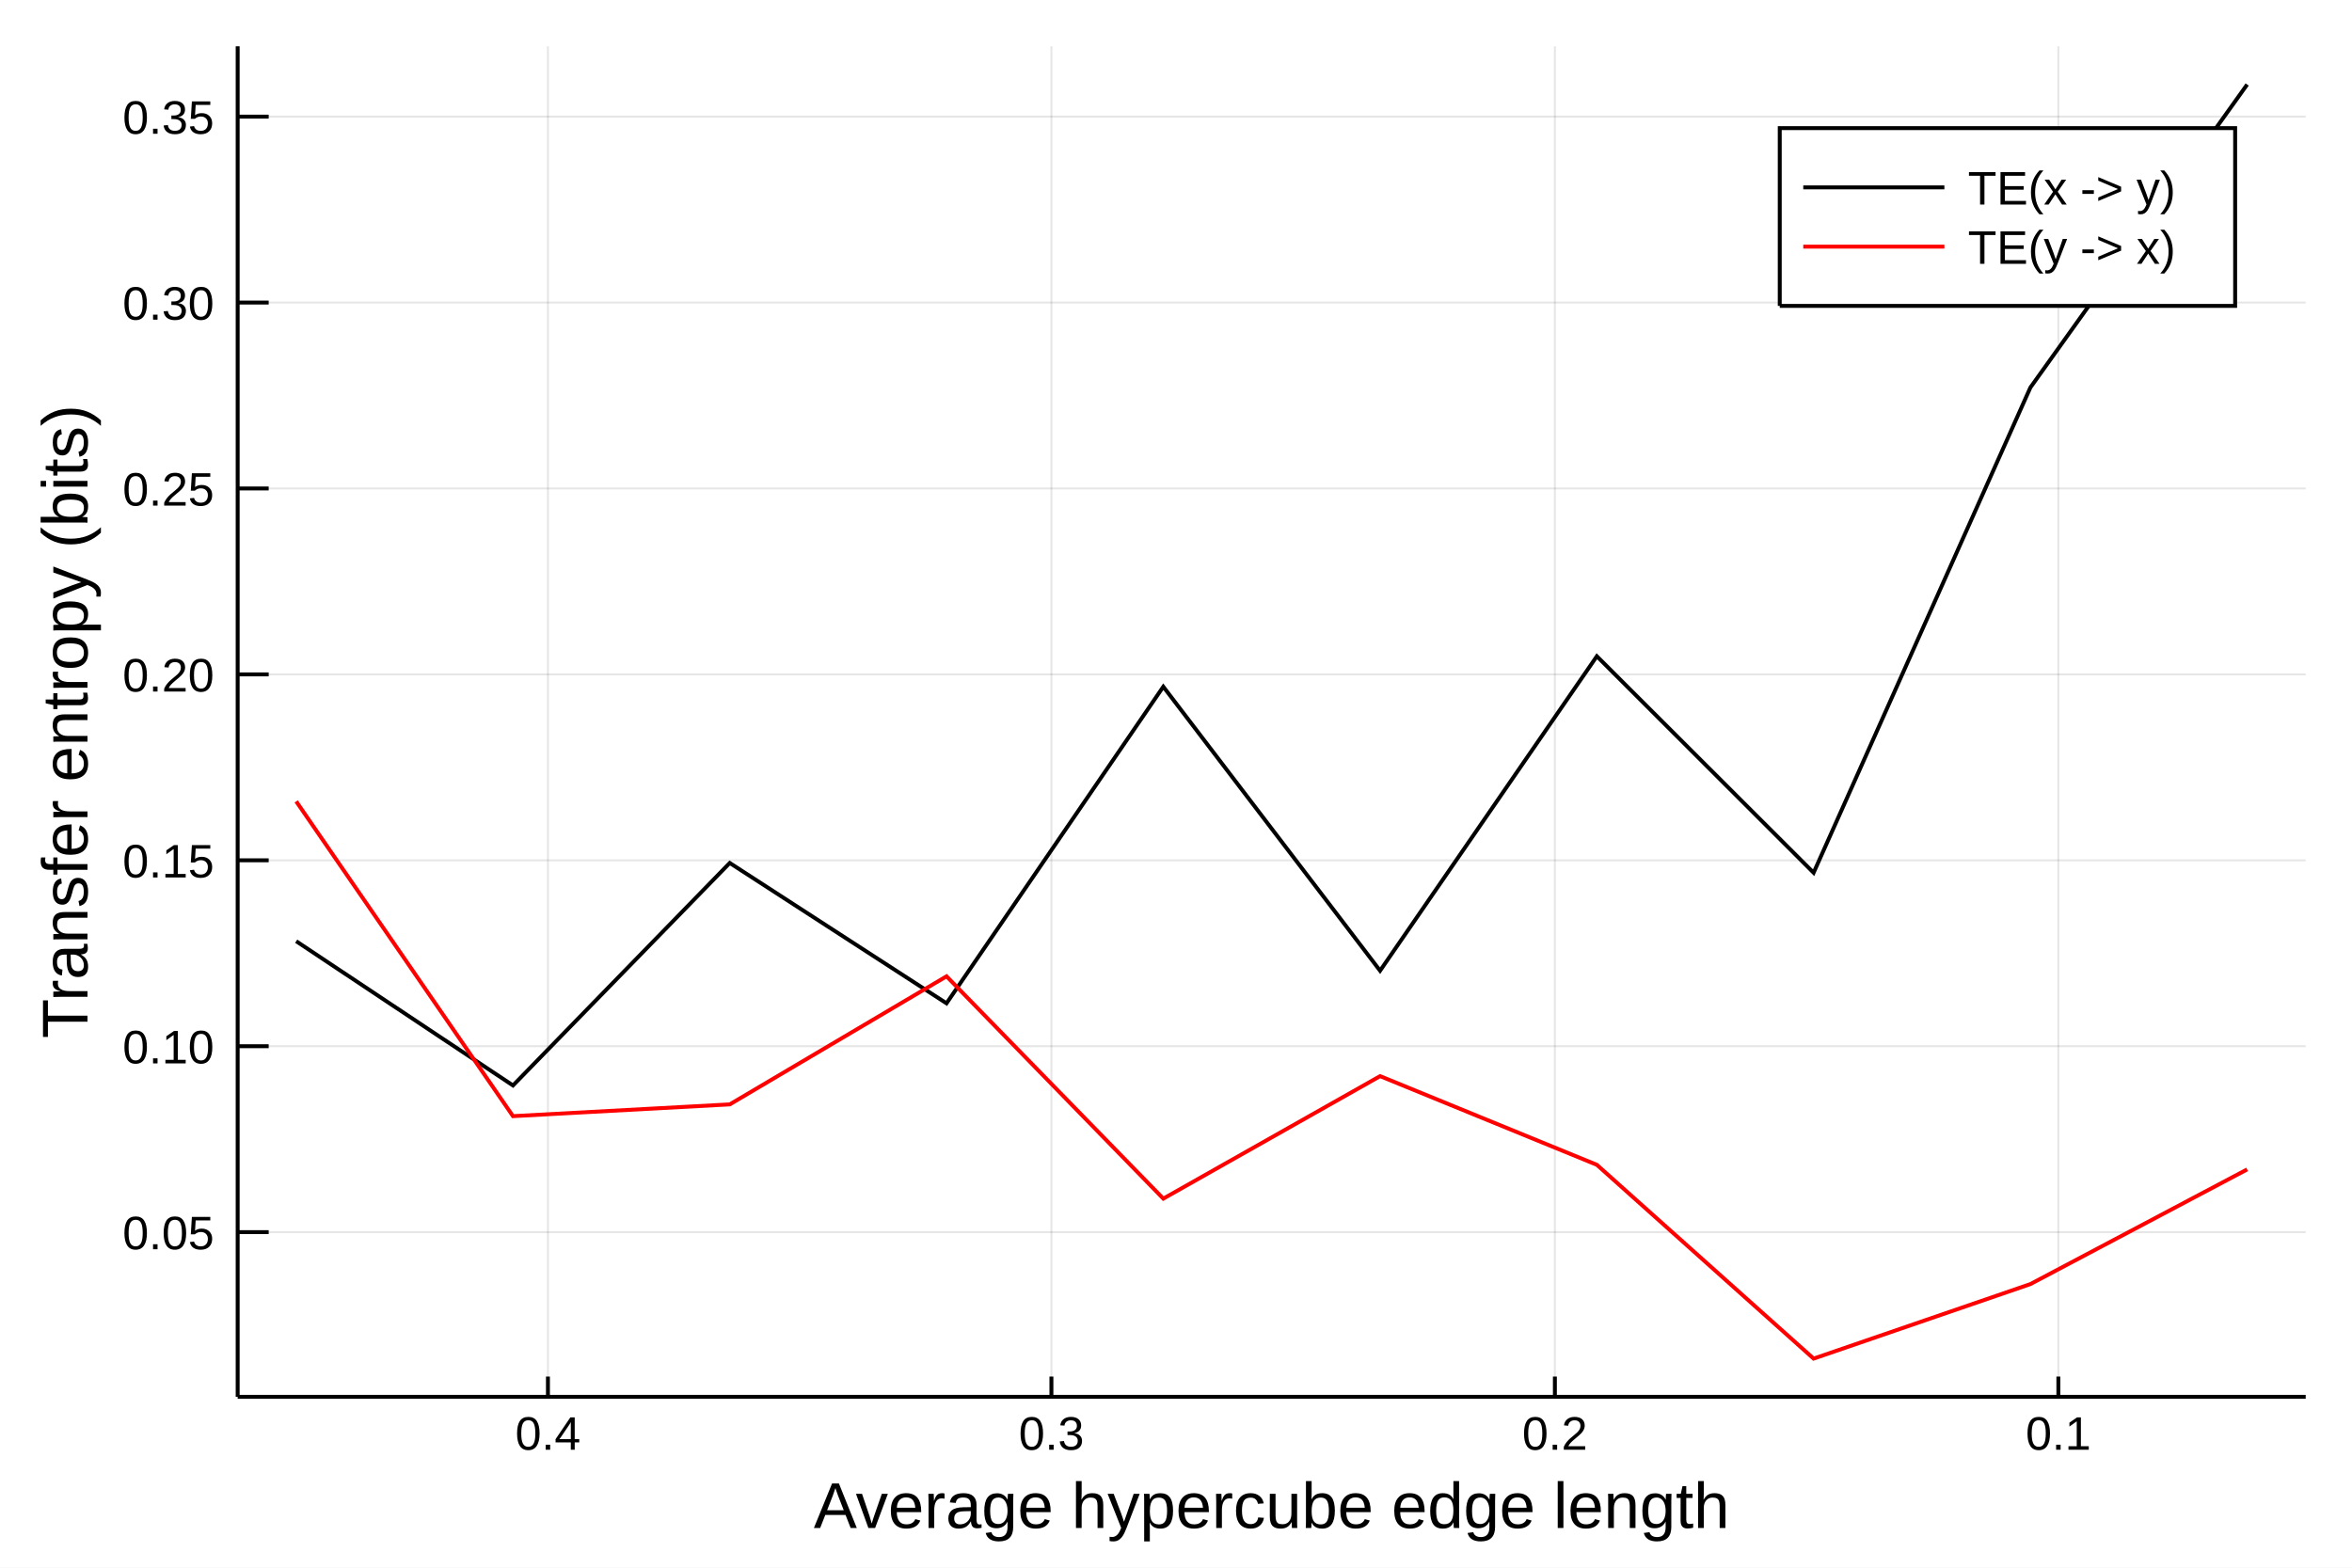
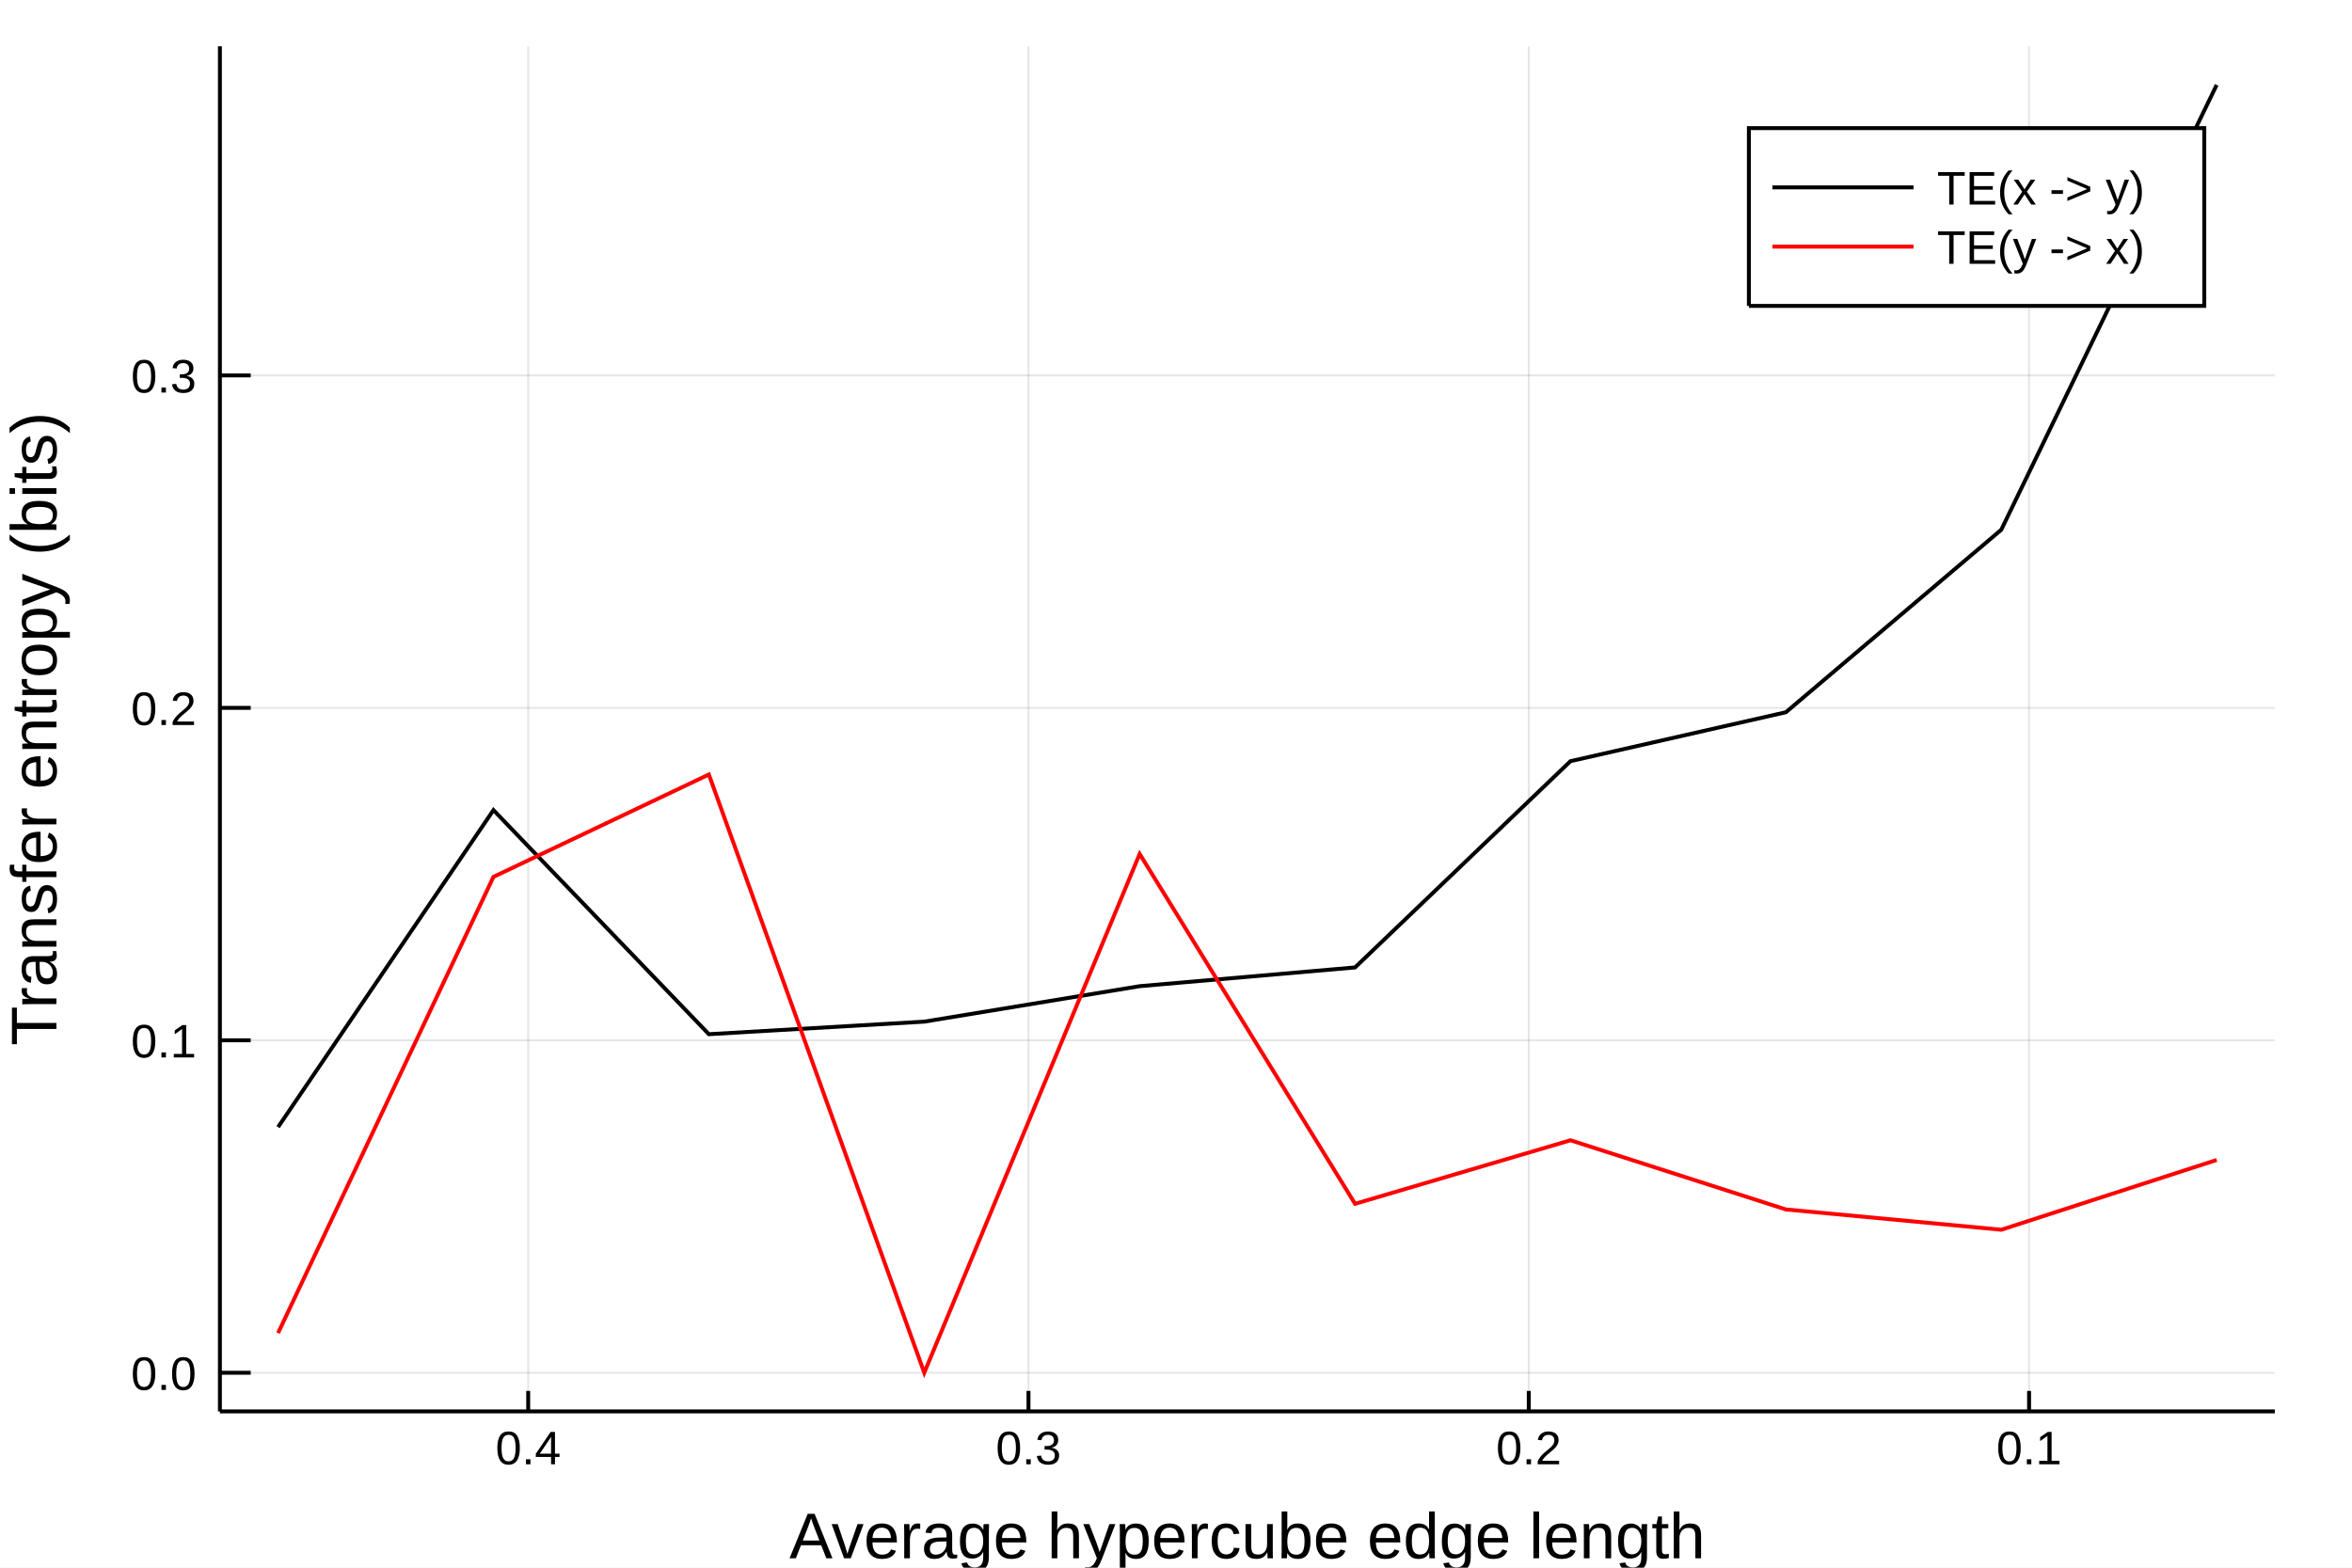
<svg xmlns="http://www.w3.org/2000/svg" width="600" height="400" viewBox="0 0 2400 1600">
  <defs>
-     <clipPath id="clip7200">
+     <clipPath id="clip0300">
      <rect x="0" y="0" width="2400" height="1600" />
    </clipPath>
  </defs>
-   <path clip-path="url(#clip7200)" d=" M0 1600 L2400 1600 L2400 0 L0 0  Z   " fill="#ffffff" fill-rule="evenodd" fill-opacity="1" />
+   <path clip-path="url(#clip0300)" d=" M0 1600 L2400 1600 L2400 0 L0 0  Z   " fill="#ffffff" fill-rule="evenodd" fill-opacity="1" />
  <defs>
-     <clipPath id="clip7201">
+     <clipPath id="clip0301">
      <rect x="480" y="0" width="1681" height="1600" />
    </clipPath>
  </defs>
-   <path clip-path="url(#clip7200)" d=" M242.516 1425.62 L2352.76 1425.62 L2352.76 47.244 L242.516 47.244  Z   " fill="#ffffff" fill-rule="evenodd" fill-opacity="1" />
+   <path clip-path="url(#clip0300)" d=" M224.386 1440.48 L2321.26 1440.48 L2321.26 47.244 L224.386 47.244  Z   " fill="#ffffff" fill-rule="evenodd" fill-opacity="1" />
  <defs>
-     <clipPath id="clip7202">
-       <rect x="242" y="47" width="2111" height="1379" />
+     <clipPath id="clip0302">
+       <rect x="224" y="47" width="2098" height="1394" />
    </clipPath>
  </defs>
-   <polyline clip-path="url(#clip7202)" style="stroke:#000000; stroke-width:2; stroke-opacity:0.1; fill:none" points="   2100.37,1425.62 2100.37,47.244    " />
-   <polyline clip-path="url(#clip7202)" style="stroke:#000000; stroke-width:2; stroke-opacity:0.1; fill:none" points="   1586.62,1425.62 1586.62,47.244    " />
-   <polyline clip-path="url(#clip7202)" style="stroke:#000000; stroke-width:2; stroke-opacity:0.1; fill:none" points="   1072.87,1425.62 1072.87,47.244    " />
-   <polyline clip-path="url(#clip7202)" style="stroke:#000000; stroke-width:2; stroke-opacity:0.1; fill:none" points="   559.117,1425.62 559.117,47.244    " />
-   <polyline clip-path="url(#clip7202)" style="stroke:#000000; stroke-width:2; stroke-opacity:0.1; fill:none" points="   2352.76,1257.53 242.516,1257.53    " />
-   <polyline clip-path="url(#clip7202)" style="stroke:#000000; stroke-width:2; stroke-opacity:0.1; fill:none" points="   2352.76,1067.78 242.516,1067.78    " />
-   <polyline clip-path="url(#clip7202)" style="stroke:#000000; stroke-width:2; stroke-opacity:0.1; fill:none" points="   2352.76,878.033 242.516,878.033    " />
-   <polyline clip-path="url(#clip7202)" style="stroke:#000000; stroke-width:2; stroke-opacity:0.1; fill:none" points="   2352.76,688.285 242.516,688.285    " />
-   <polyline clip-path="url(#clip7202)" style="stroke:#000000; stroke-width:2; stroke-opacity:0.1; fill:none" points="   2352.76,498.538 242.516,498.538    " />
-   <polyline clip-path="url(#clip7202)" style="stroke:#000000; stroke-width:2; stroke-opacity:0.1; fill:none" points="   2352.76,308.79 242.516,308.79    " />
-   <polyline clip-path="url(#clip7202)" style="stroke:#000000; stroke-width:2; stroke-opacity:0.1; fill:none" points="   2352.76,119.043 242.516,119.043    " />
-   <polyline clip-path="url(#clip7200)" style="stroke:#000000; stroke-width:4; stroke-opacity:1; fill:none" points="   2352.76,1425.62 242.516,1425.62    " />
-   <polyline clip-path="url(#clip7200)" style="stroke:#000000; stroke-width:4; stroke-opacity:1; fill:none" points="   242.516,1425.62 242.516,47.244    " />
-   <polyline clip-path="url(#clip7200)" style="stroke:#000000; stroke-width:4; stroke-opacity:1; fill:none" points="   2100.37,1425.62 2100.37,1404.94    " />
-   <polyline clip-path="url(#clip7200)" style="stroke:#000000; stroke-width:4; stroke-opacity:1; fill:none" points="   1586.62,1425.62 1586.62,1404.94    " />
-   <polyline clip-path="url(#clip7200)" style="stroke:#000000; stroke-width:4; stroke-opacity:1; fill:none" points="   1072.87,1425.62 1072.87,1404.94    " />
-   <polyline clip-path="url(#clip7200)" style="stroke:#000000; stroke-width:4; stroke-opacity:1; fill:none" points="   559.117,1425.62 559.117,1404.94    " />
-   <polyline clip-path="url(#clip7200)" style="stroke:#000000; stroke-width:4; stroke-opacity:1; fill:none" points="   242.516,1257.53 274.17,1257.53    " />
-   <polyline clip-path="url(#clip7200)" style="stroke:#000000; stroke-width:4; stroke-opacity:1; fill:none" points="   242.516,1067.78 274.17,1067.78    " />
-   <polyline clip-path="url(#clip7200)" style="stroke:#000000; stroke-width:4; stroke-opacity:1; fill:none" points="   242.516,878.033 274.17,878.033    " />
-   <polyline clip-path="url(#clip7200)" style="stroke:#000000; stroke-width:4; stroke-opacity:1; fill:none" points="   242.516,688.285 274.17,688.285    " />
-   <polyline clip-path="url(#clip7200)" style="stroke:#000000; stroke-width:4; stroke-opacity:1; fill:none" points="   242.516,498.538 274.17,498.538    " />
-   <polyline clip-path="url(#clip7200)" style="stroke:#000000; stroke-width:4; stroke-opacity:1; fill:none" points="   242.516,308.79 274.17,308.79    " />
-   <polyline clip-path="url(#clip7200)" style="stroke:#000000; stroke-width:4; stroke-opacity:1; fill:none" points="   242.516,119.043 274.17,119.043    " />
-   <g clip-path="url(#clip7200)">
-     <text style="fill:#000000; fill-opacity:1; font-family:Arial,Helvetica Neue,Helvetica,sans-serif; font-size:48px; text-anchor:middle;" transform="rotate(0, 2100.37, 1479.62)" x="2100.37" y="1479.62">0.1</text>
+   <polyline clip-path="url(#clip0302)" style="stroke:#000000; stroke-width:2; stroke-opacity:0.1; fill:none" points="   2070.48,1440.48 2070.48,47.244    " />
+   <polyline clip-path="url(#clip0302)" style="stroke:#000000; stroke-width:2; stroke-opacity:0.1; fill:none" points="   1559.98,1440.48 1559.98,47.244    " />
+   <polyline clip-path="url(#clip0302)" style="stroke:#000000; stroke-width:2; stroke-opacity:0.1; fill:none" points="   1049.48,1440.48 1049.48,47.244    " />
+   <polyline clip-path="url(#clip0302)" style="stroke:#000000; stroke-width:2; stroke-opacity:0.1; fill:none" points="   538.981,1440.48 538.981,47.244    " />
+   <polyline clip-path="url(#clip0302)" style="stroke:#000000; stroke-width:2; stroke-opacity:0.1; fill:none" points="   2321.26,1401.05 224.386,1401.05    " />
+   <polyline clip-path="url(#clip0302)" style="stroke:#000000; stroke-width:2; stroke-opacity:0.1; fill:none" points="   2321.26,1061.75 224.386,1061.75    " />
+   <polyline clip-path="url(#clip0302)" style="stroke:#000000; stroke-width:2; stroke-opacity:0.1; fill:none" points="   2321.26,722.457 224.386,722.457    " />
+   <polyline clip-path="url(#clip0302)" style="stroke:#000000; stroke-width:2; stroke-opacity:0.1; fill:none" points="   2321.26,383.16 224.386,383.16    " />
+   <polyline clip-path="url(#clip0300)" style="stroke:#000000; stroke-width:4; stroke-opacity:1; fill:none" points="   2321.26,1440.48 224.386,1440.48    " />
+   <polyline clip-path="url(#clip0300)" style="stroke:#000000; stroke-width:4; stroke-opacity:1; fill:none" points="   224.386,1440.48 224.386,47.244    " />
+   <polyline clip-path="url(#clip0300)" style="stroke:#000000; stroke-width:4; stroke-opacity:1; fill:none" points="   2070.48,1440.48 2070.48,1419.58    " />
+   <polyline clip-path="url(#clip0300)" style="stroke:#000000; stroke-width:4; stroke-opacity:1; fill:none" points="   1559.98,1440.48 1559.98,1419.58    " />
+   <polyline clip-path="url(#clip0300)" style="stroke:#000000; stroke-width:4; stroke-opacity:1; fill:none" points="   1049.48,1440.48 1049.48,1419.58    " />
+   <polyline clip-path="url(#clip0300)" style="stroke:#000000; stroke-width:4; stroke-opacity:1; fill:none" points="   538.981,1440.48 538.981,1419.58    " />
+   <polyline clip-path="url(#clip0300)" style="stroke:#000000; stroke-width:4; stroke-opacity:1; fill:none" points="   224.386,1401.05 255.839,1401.05    " />
+   <polyline clip-path="url(#clip0300)" style="stroke:#000000; stroke-width:4; stroke-opacity:1; fill:none" points="   224.386,1061.75 255.839,1061.75    " />
+   <polyline clip-path="url(#clip0300)" style="stroke:#000000; stroke-width:4; stroke-opacity:1; fill:none" points="   224.386,722.457 255.839,722.457    " />
+   <polyline clip-path="url(#clip0300)" style="stroke:#000000; stroke-width:4; stroke-opacity:1; fill:none" points="   224.386,383.16 255.839,383.16    " />
+   <g clip-path="url(#clip0300)">
+     <text style="fill:#000000; fill-opacity:1; font-family:Arial,Helvetica Neue,Helvetica,sans-serif; font-size:48px; text-anchor:middle;" transform="rotate(0, 2070.48, 1494.48)" x="2070.48" y="1494.48">0.1</text>
  </g>
-   <g clip-path="url(#clip7200)">
-     <text style="fill:#000000; fill-opacity:1; font-family:Arial,Helvetica Neue,Helvetica,sans-serif; font-size:48px; text-anchor:middle;" transform="rotate(0, 1586.62, 1479.62)" x="1586.62" y="1479.62">0.2</text>
+   <g clip-path="url(#clip0300)">
+     <text style="fill:#000000; fill-opacity:1; font-family:Arial,Helvetica Neue,Helvetica,sans-serif; font-size:48px; text-anchor:middle;" transform="rotate(0, 1559.98, 1494.48)" x="1559.98" y="1494.48">0.2</text>
  </g>
-   <g clip-path="url(#clip7200)">
-     <text style="fill:#000000; fill-opacity:1; font-family:Arial,Helvetica Neue,Helvetica,sans-serif; font-size:48px; text-anchor:middle;" transform="rotate(0, 1072.87, 1479.62)" x="1072.87" y="1479.62">0.3</text>
+   <g clip-path="url(#clip0300)">
+     <text style="fill:#000000; fill-opacity:1; font-family:Arial,Helvetica Neue,Helvetica,sans-serif; font-size:48px; text-anchor:middle;" transform="rotate(0, 1049.48, 1494.48)" x="1049.48" y="1494.48">0.3</text>
  </g>
-   <g clip-path="url(#clip7200)">
-     <text style="fill:#000000; fill-opacity:1; font-family:Arial,Helvetica Neue,Helvetica,sans-serif; font-size:48px; text-anchor:middle;" transform="rotate(0, 559.117, 1479.62)" x="559.117" y="1479.62">0.4</text>
+   <g clip-path="url(#clip0300)">
+     <text style="fill:#000000; fill-opacity:1; font-family:Arial,Helvetica Neue,Helvetica,sans-serif; font-size:48px; text-anchor:middle;" transform="rotate(0, 538.981, 1494.48)" x="538.981" y="1494.48">0.4</text>
  </g>
-   <g clip-path="url(#clip7200)">
-     <text style="fill:#000000; fill-opacity:1; font-family:Arial,Helvetica Neue,Helvetica,sans-serif; font-size:48px; text-anchor:end;" transform="rotate(0, 218.516, 1275.03)" x="218.516" y="1275.03">0.05</text>
+   <g clip-path="url(#clip0300)">
+     <text style="fill:#000000; fill-opacity:1; font-family:Arial,Helvetica Neue,Helvetica,sans-serif; font-size:48px; text-anchor:end;" transform="rotate(0, 200.386, 1418.55)" x="200.386" y="1418.55">0.0</text>
  </g>
-   <g clip-path="url(#clip7200)">
-     <text style="fill:#000000; fill-opacity:1; font-family:Arial,Helvetica Neue,Helvetica,sans-serif; font-size:48px; text-anchor:end;" transform="rotate(0, 218.516, 1085.28)" x="218.516" y="1085.28">0.10</text>
+   <g clip-path="url(#clip0300)">
+     <text style="fill:#000000; fill-opacity:1; font-family:Arial,Helvetica Neue,Helvetica,sans-serif; font-size:48px; text-anchor:end;" transform="rotate(0, 200.386, 1079.25)" x="200.386" y="1079.25">0.1</text>
  </g>
-   <g clip-path="url(#clip7200)">
-     <text style="fill:#000000; fill-opacity:1; font-family:Arial,Helvetica Neue,Helvetica,sans-serif; font-size:48px; text-anchor:end;" transform="rotate(0, 218.516, 895.533)" x="218.516" y="895.533">0.15</text>
+   <g clip-path="url(#clip0300)">
+     <text style="fill:#000000; fill-opacity:1; font-family:Arial,Helvetica Neue,Helvetica,sans-serif; font-size:48px; text-anchor:end;" transform="rotate(0, 200.386, 739.957)" x="200.386" y="739.957">0.2</text>
  </g>
-   <g clip-path="url(#clip7200)">
-     <text style="fill:#000000; fill-opacity:1; font-family:Arial,Helvetica Neue,Helvetica,sans-serif; font-size:48px; text-anchor:end;" transform="rotate(0, 218.516, 705.785)" x="218.516" y="705.785">0.20</text>
+   <g clip-path="url(#clip0300)">
+     <text style="fill:#000000; fill-opacity:1; font-family:Arial,Helvetica Neue,Helvetica,sans-serif; font-size:48px; text-anchor:end;" transform="rotate(0, 200.386, 400.66)" x="200.386" y="400.66">0.3</text>
  </g>
-   <g clip-path="url(#clip7200)">
-     <text style="fill:#000000; fill-opacity:1; font-family:Arial,Helvetica Neue,Helvetica,sans-serif; font-size:48px; text-anchor:end;" transform="rotate(0, 218.516, 516.038)" x="218.516" y="516.038">0.25</text>
+   <g clip-path="url(#clip0300)">
+     <text style="fill:#000000; fill-opacity:1; font-family:Arial,Helvetica Neue,Helvetica,sans-serif; font-size:66px; text-anchor:middle;" transform="rotate(0, 1272.82, 1590.4)" x="1272.82" y="1590.4">Average hypercube edge length</text>
  </g>
-   <g clip-path="url(#clip7200)">
-     <text style="fill:#000000; fill-opacity:1; font-family:Arial,Helvetica Neue,Helvetica,sans-serif; font-size:48px; text-anchor:end;" transform="rotate(0, 218.516, 326.29)" x="218.516" y="326.29">0.30</text>
+   <g clip-path="url(#clip0300)">
+     <text style="fill:#000000; fill-opacity:1; font-family:Arial,Helvetica Neue,Helvetica,sans-serif; font-size:66px; text-anchor:middle;" transform="rotate(-90, 57.6, 743.863)" x="57.6" y="743.863">Transfer entropy (bits)</text>
  </g>
-   <g clip-path="url(#clip7200)">
-     <text style="fill:#000000; fill-opacity:1; font-family:Arial,Helvetica Neue,Helvetica,sans-serif; font-size:48px; text-anchor:end;" transform="rotate(0, 218.516, 136.543)" x="218.516" y="136.543">0.35</text>
+   <polyline clip-path="url(#clip0302)" style="stroke:#000000; stroke-width:4; stroke-opacity:1; fill:none" points="   2261.91,86.675 2042.12,540.669 1822.32,726.921 1602.52,776.867 1382.72,987.371 1162.92,1006.5 943.126,1042.7 723.328,1055.52 503.53,826.799 283.732,1150.35       " />
+   <polyline clip-path="url(#clip0302)" style="stroke:#ff0000; stroke-width:4; stroke-opacity:1; fill:none" points="   2261.91,1183.86 2042.12,1255.09 1822.32,1234.38 1602.52,1163.78 1382.72,1228.61 1162.92,871.54 943.126,1401.05 723.328,790.481 503.53,894.924 283.732,1360.54       " />
+   <path clip-path="url(#clip0300)" d=" M1784.57 312.204 L2249.26 312.204 L2249.26 130.764 L1784.57 130.764  Z   " fill="#ffffff" fill-rule="evenodd" fill-opacity="1" />
+   <polyline clip-path="url(#clip0300)" style="stroke:#000000; stroke-width:4; stroke-opacity:1; fill:none" points="   1784.57,312.204 2249.26,312.204 2249.26,130.764 1784.57,130.764 1784.57,312.204    " />
+   <polyline clip-path="url(#clip0300)" style="stroke:#000000; stroke-width:4; stroke-opacity:1; fill:none" points="   1808.57,191.244 1952.57,191.244    " />
+   <g clip-path="url(#clip0300)">
+     <text style="fill:#000000; fill-opacity:1; font-family:Arial,Helvetica Neue,Helvetica,sans-serif; font-size:48px; text-anchor:start;" transform="rotate(0, 1976.57, 208.744)" x="1976.57" y="208.744">TE(x -&gt; y)</text>
  </g>
-   <g clip-path="url(#clip7200)">
-     <text style="fill:#000000; fill-opacity:1; font-family:Arial,Helvetica Neue,Helvetica,sans-serif; font-size:66px; text-anchor:middle;" transform="rotate(0, 1297.64, 1559.48)" x="1297.64" y="1559.48">Average hypercube edge length</text>
-   </g>
-   <g clip-path="url(#clip7200)">
-     <text style="fill:#000000; fill-opacity:1; font-family:Arial,Helvetica Neue,Helvetica,sans-serif; font-size:66px; text-anchor:middle;" transform="rotate(-90, 89.2861, 736.431)" x="89.286" y="736.431">Transfer entropy (bits)</text>
-   </g>
-   <polyline clip-path="url(#clip7202)" style="stroke:#000000; stroke-width:4; stroke-opacity:1; fill:none" points="   2293.03,86.255 2071.83,395.498 1850.63,890.712 1629.43,669.77 1408.24,990.714 1187.04,700.842 965.838,1024 744.638,880.752 523.439,1107.82 302.24,960.626       " />
-   <polyline clip-path="url(#clip7202)" style="stroke:#ff0000; stroke-width:4; stroke-opacity:1; fill:none" points="   2293.03,1193.51 2071.83,1310.55 1850.63,1386.61 1629.43,1188.82 1408.24,1098.32 1187.04,1223.33 965.838,996.435 744.638,1127.15 523.439,1139.15 302.24,817.913       " />
-   <path clip-path="url(#clip7200)" d=" M1816.07 312.204 L2280.76 312.204 L2280.76 130.764 L1816.07 130.764  Z   " fill="#ffffff" fill-rule="evenodd" fill-opacity="1" />
-   <polyline clip-path="url(#clip7200)" style="stroke:#000000; stroke-width:4; stroke-opacity:1; fill:none" points="   1816.07,312.204 2280.76,312.204 2280.76,130.764 1816.07,130.764 1816.07,312.204    " />
-   <polyline clip-path="url(#clip7200)" style="stroke:#000000; stroke-width:4; stroke-opacity:1; fill:none" points="   1840.07,191.244 1984.07,191.244    " />
-   <g clip-path="url(#clip7200)">
-     <text style="fill:#000000; fill-opacity:1; font-family:Arial,Helvetica Neue,Helvetica,sans-serif; font-size:48px; text-anchor:start;" transform="rotate(0, 2008.07, 208.744)" x="2008.07" y="208.744">TE(x -&gt; y)</text>
-   </g>
-   <polyline clip-path="url(#clip7200)" style="stroke:#ff0000; stroke-width:4; stroke-opacity:1; fill:none" points="   1840.07,251.724 1984.07,251.724    " />
-   <g clip-path="url(#clip7200)">
-     <text style="fill:#000000; fill-opacity:1; font-family:Arial,Helvetica Neue,Helvetica,sans-serif; font-size:48px; text-anchor:start;" transform="rotate(0, 2008.07, 269.224)" x="2008.07" y="269.224">TE(y -&gt; x)</text>
+   <polyline clip-path="url(#clip0300)" style="stroke:#ff0000; stroke-width:4; stroke-opacity:1; fill:none" points="   1808.57,251.724 1952.57,251.724    " />
+   <g clip-path="url(#clip0300)">
+     <text style="fill:#000000; fill-opacity:1; font-family:Arial,Helvetica Neue,Helvetica,sans-serif; font-size:48px; text-anchor:start;" transform="rotate(0, 1976.57, 269.224)" x="1976.57" y="269.224">TE(y -&gt; x)</text>
  </g>
</svg>
